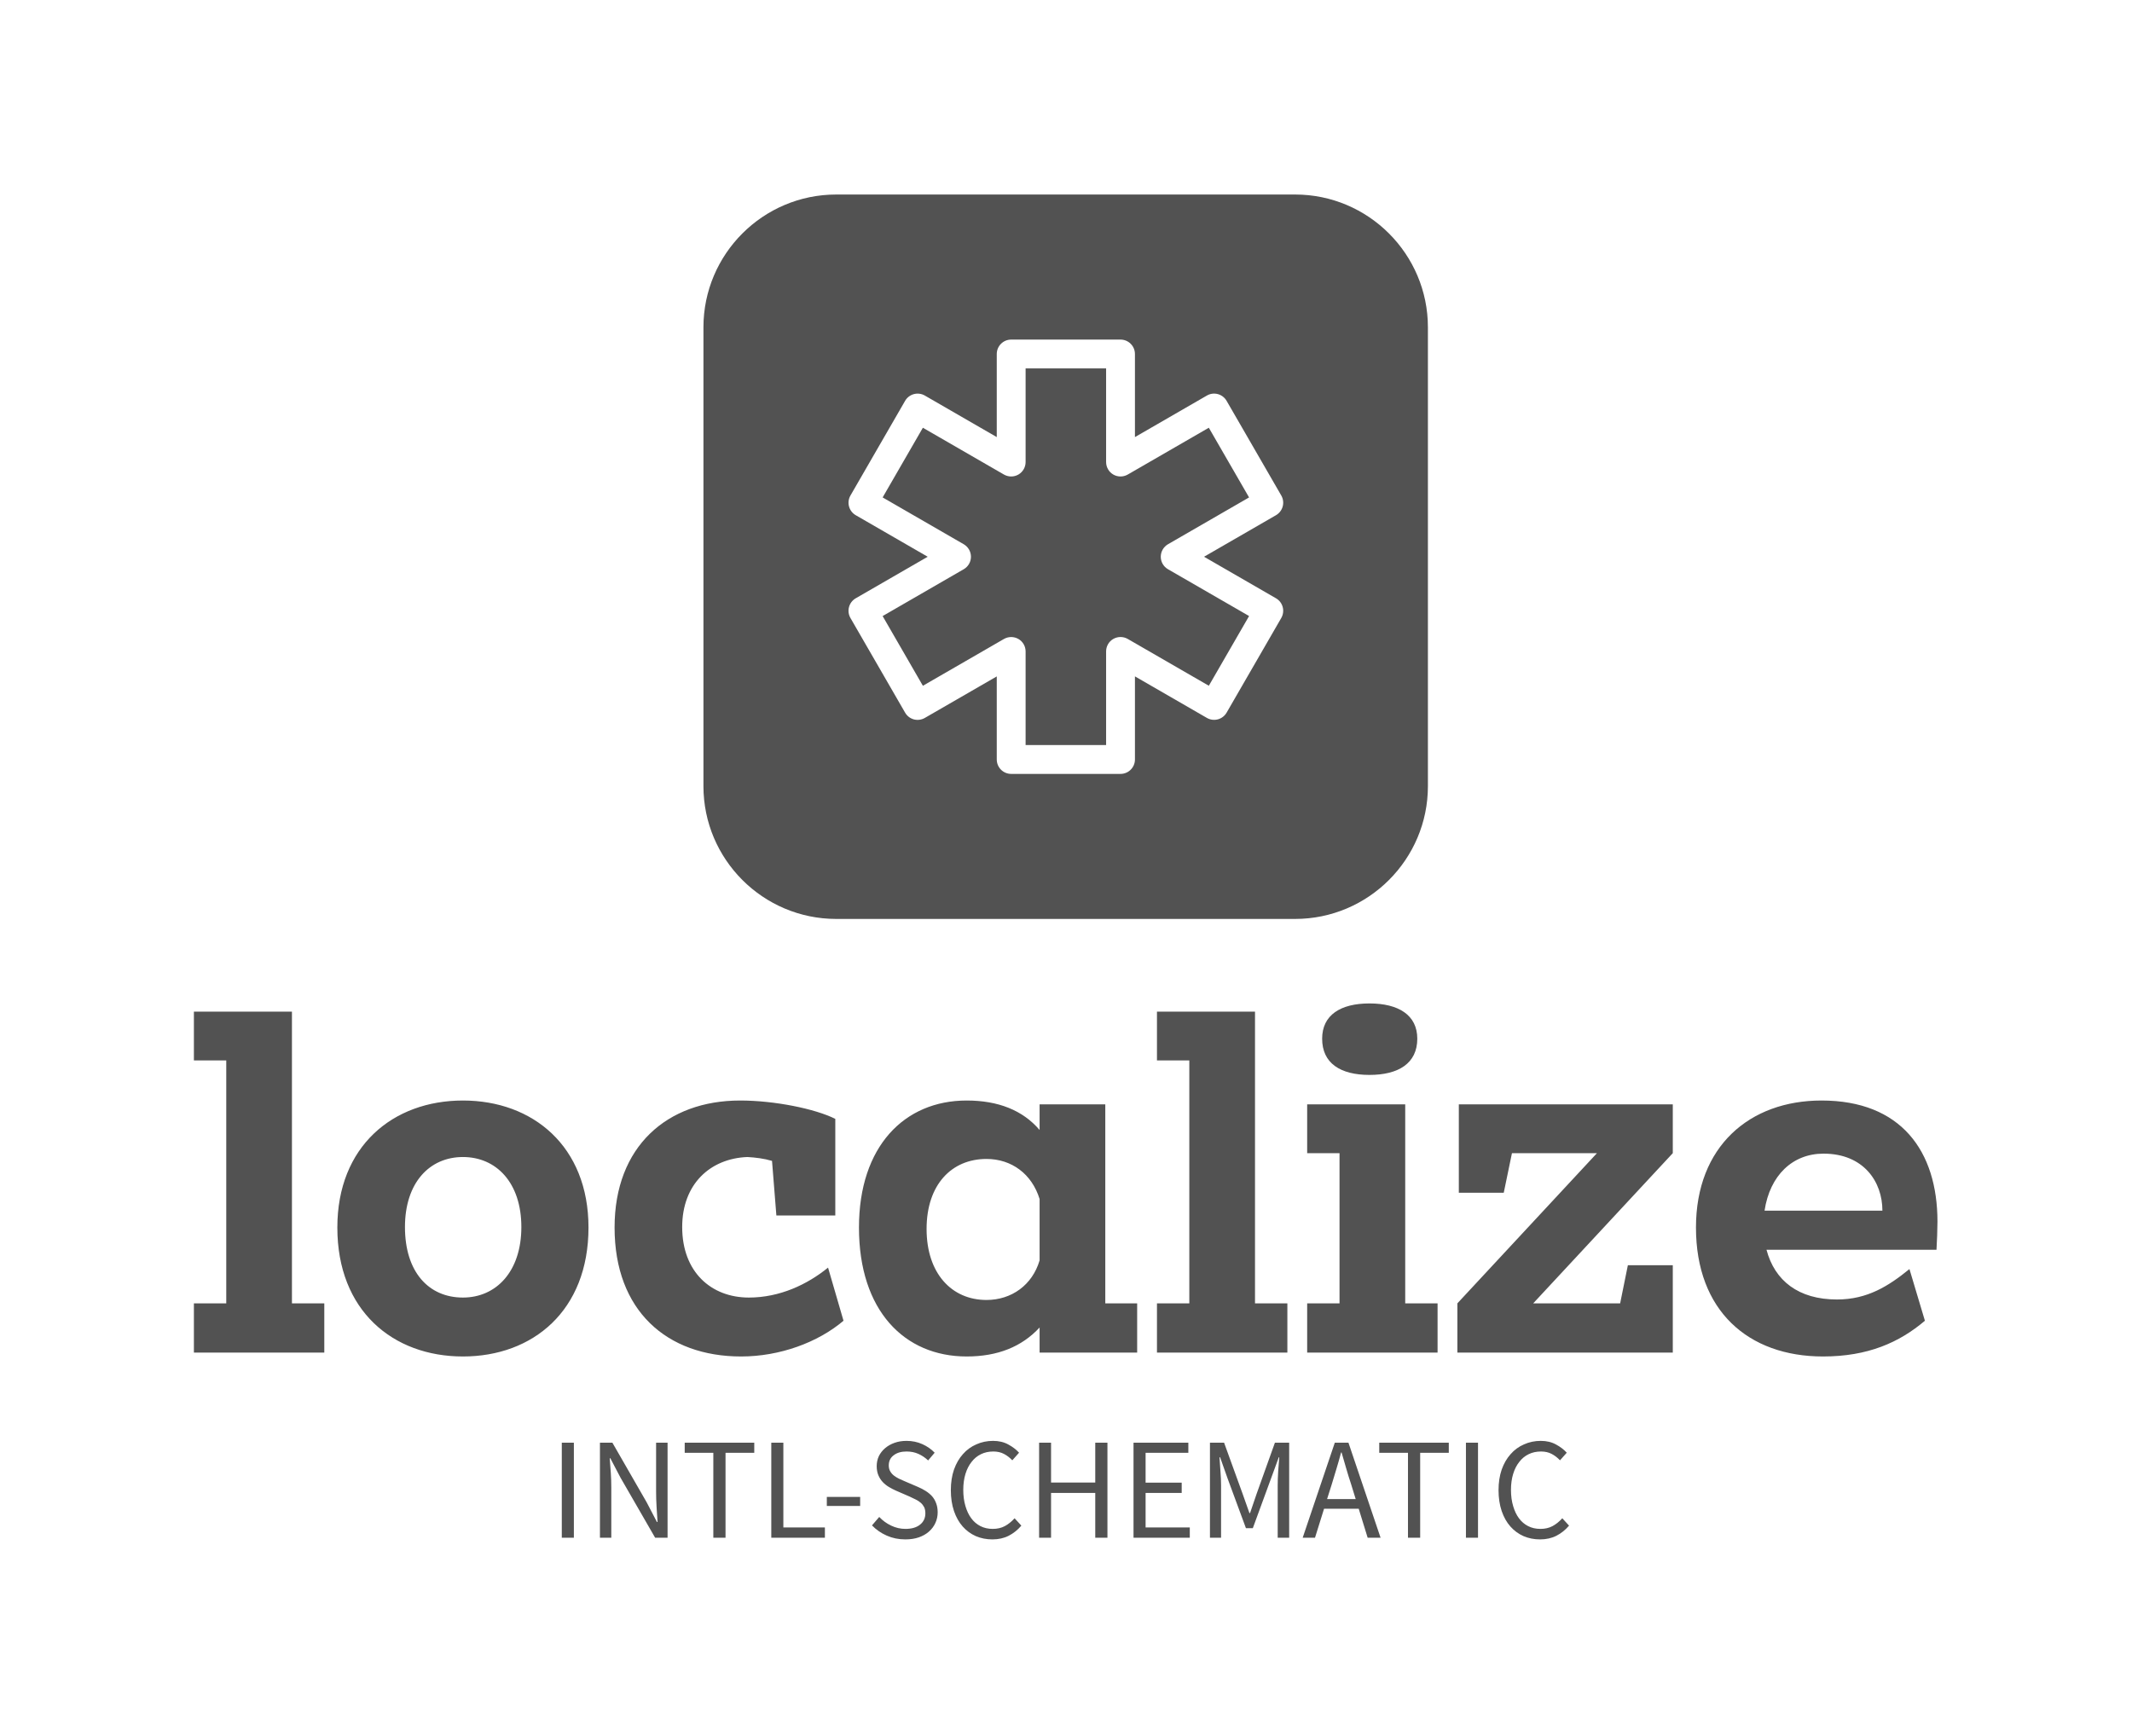
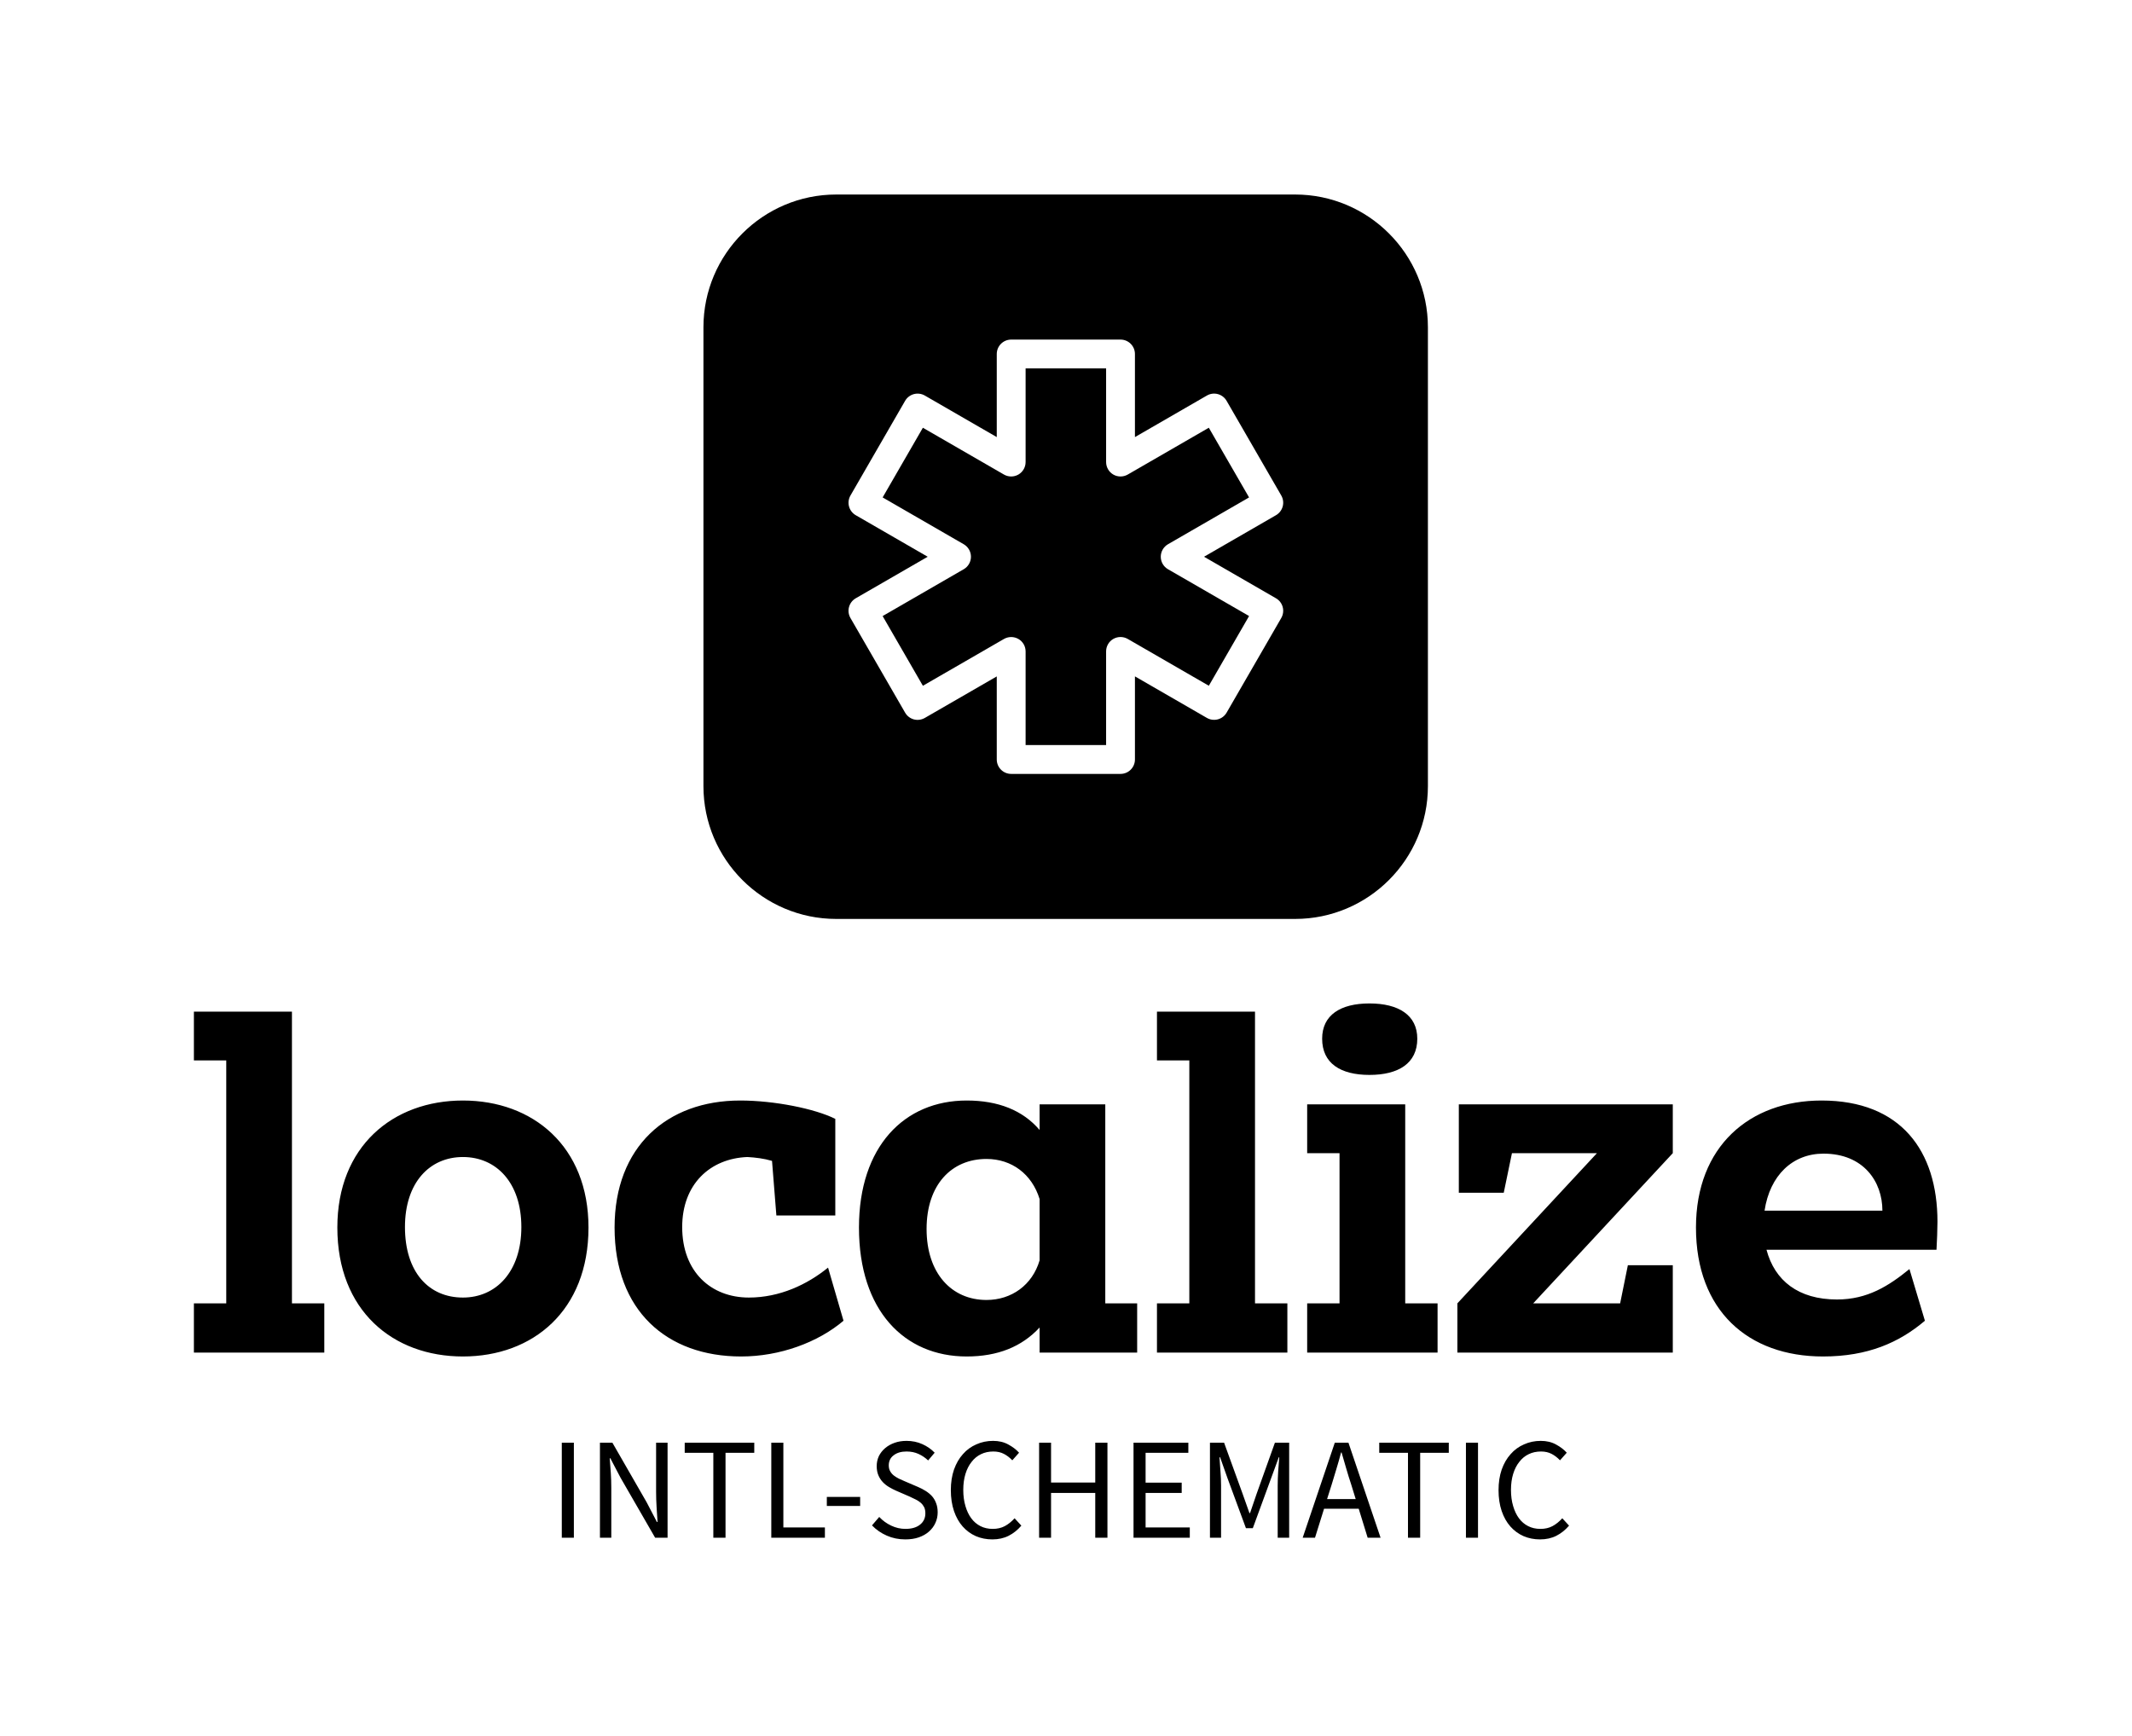
<svg xmlns="http://www.w3.org/2000/svg" width="565" height="460" viewBox="0 0 565 460" fill="none">
-   <path fill-rule="evenodd" clip-rule="evenodd" d="M221.613 51.559H343.215C362.619 51.559 378.41 67.348 378.41 86.757V208.37C378.41 227.779 362.619 243.568 343.215 243.568H221.613C202.206 243.568 186.418 227.779 186.418 208.37V86.757C186.418 67.348 202.206 51.559 221.613 51.559ZM267.973 205.128H296.948C299.06 205.128 300.77 203.416 300.77 201.304V179.277L319.84 190.288C321.67 191.34 324.005 190.715 325.064 188.889L339.547 163.801C340.054 162.917 340.193 161.873 339.928 160.895C339.67 159.917 339.025 159.082 338.15 158.579L319.08 147.568L338.151 136.557C339.026 136.048 339.668 135.213 339.929 134.235C340.194 133.257 340.056 132.213 339.549 131.337L325.058 106.24C324 104.415 321.669 103.782 319.839 104.842L300.769 115.853V93.831C300.769 91.719 299.059 90.009 296.948 90.009H267.973C265.862 90.009 264.152 91.72 264.152 93.831V115.852L245.085 104.841C244.203 104.331 243.157 104.203 242.183 104.461C241.205 104.726 240.371 105.364 239.864 106.24L225.38 131.337C224.324 133.162 224.952 135.497 226.778 136.557L245.849 147.568L226.776 158.579C224.949 159.638 224.323 161.973 225.376 163.799L239.865 188.896C240.373 189.772 241.205 190.417 242.187 190.682C243.161 190.933 244.205 190.797 245.085 190.294L264.152 179.289V201.305C264.152 203.416 265.862 205.128 267.973 205.128ZM293.128 197.483H271.795V172.665C271.795 171.302 271.068 170.038 269.884 169.36C268.701 168.682 267.246 168.682 266.062 169.36L244.573 181.769L233.906 163.29L255.401 150.875C256.583 150.196 257.312 148.933 257.312 147.568C257.312 146.204 256.583 144.941 255.401 144.255L233.908 131.846L244.571 113.375L266.062 125.784C267.246 126.462 268.701 126.462 269.884 125.784C271.069 125.098 271.795 123.836 271.795 122.471V97.653H293.129V122.471C293.129 123.836 293.855 125.098 295.039 125.784C296.22 126.462 297.675 126.462 298.86 125.784L320.349 113.375L331.015 131.846L309.525 144.255C308.345 144.941 307.615 146.204 307.615 147.568C307.615 148.933 308.345 150.196 309.525 150.875L331.019 163.282L320.352 181.761L298.859 169.352C297.675 168.674 296.219 168.674 295.037 169.352C293.853 170.031 293.128 171.294 293.128 172.659V197.483Z" fill="#525252" />
-   <path d="M51.385 281.073H59.96V345.46H51.385V358.517H85.943V345.46H77.368V268.144H51.385V281.073ZM138.165 325.235C138.165 337.012 131.509 343.924 122.678 343.924C113.59 343.924 107.318 337.14 107.318 325.235C107.318 313.459 113.846 306.674 122.678 306.674C131.509 306.674 138.165 313.459 138.165 325.235ZM155.956 325.363C155.956 303.858 141.237 291.698 122.678 291.698C104.119 291.698 89.399 303.858 89.399 325.363C89.399 347.38 104.119 359.541 122.678 359.541C141.237 359.541 155.956 347.38 155.956 325.363ZM196.147 291.698C176.82 291.698 162.868 303.858 162.868 325.363C162.868 347.38 176.692 359.541 196.403 359.541C206.642 359.541 216.754 355.829 223.538 350.069L219.442 335.988C213.938 340.468 206.642 343.924 198.451 343.924C188.467 343.924 180.787 337.14 180.787 325.235C180.787 313.843 188.211 307.058 198.067 306.674C200.243 306.802 202.419 307.058 204.594 307.698L205.746 322.163H221.362V296.562C215.986 293.874 205.234 291.698 196.147 291.698ZM227.634 325.363C227.634 347.38 239.665 359.541 256.176 359.541C264.368 359.541 270.768 356.981 275.504 351.861V358.517H301.359V345.46H292.911V292.722H275.504V299.506C271.024 294.258 264.496 291.698 256.176 291.698C239.665 291.698 227.634 303.858 227.634 325.363ZM245.553 325.747C245.553 313.971 252.209 307.186 261.424 307.186C268.08 307.186 273.456 311.155 275.504 317.811V334.068C273.584 340.596 268.08 344.564 261.424 344.564C252.209 344.564 245.553 337.524 245.553 325.747ZM306.606 281.073H315.182V345.46H306.606V358.517H341.165V345.46H332.589V268.144H306.606V281.073ZM346.413 292.722V305.65H354.988V345.46H346.413V358.517H380.971V345.46H372.396V292.722H346.413ZM350.381 275.313C350.381 281.841 355.244 284.913 362.924 284.913C370.604 284.913 375.595 281.841 375.595 275.313C375.595 269.04 370.604 265.968 362.924 265.968C355.244 265.968 350.381 269.04 350.381 275.313ZM443.305 358.517V335.348H431.401L429.353 345.46H406.314L443.305 305.65V292.722H386.603V316.147H398.507L400.682 305.65H423.21L386.219 345.46V358.517H443.305ZM449.448 325.363C449.448 347.38 463.272 359.541 483.111 359.541C495.015 359.541 503.334 355.829 510.118 350.069L506.022 336.372C500.518 340.852 494.887 344.436 486.823 344.436C476.583 344.436 470.312 339.444 468.136 331.252H513.19C513.318 329.331 513.446 325.491 513.446 323.827C513.446 305.01 503.718 291.698 482.727 291.698C463.656 291.698 449.448 303.858 449.448 325.363ZM467.624 320.883C469.032 311.539 475.047 305.778 483.239 305.778C493.863 305.778 498.854 313.203 498.854 320.883H467.624Z" fill="#525252" />
-   <path d="M148.881 407.577V382.392H152.081V407.577H148.881ZM158.992 407.577V382.392H162.288L171.376 398.2L174.096 403.417H174.256C174.192 402.137 174.106 400.814 174 399.449C173.914 398.083 173.872 396.739 173.872 395.416V382.392H176.912V407.577H173.616L164.464 391.704L161.744 386.52H161.584C161.691 387.8 161.787 389.101 161.872 390.424C161.958 391.747 162 393.07 162 394.392V407.577H158.992ZM189.039 407.577V385.08H181.456V382.392H199.887V385.08H192.271V407.577H189.039ZM204.399 407.577V382.392H207.598V404.857H218.606V407.577H204.399ZM219.118 399.161V396.76H227.95V399.161H219.118ZM231.085 404.313L233.005 402.073C233.901 403.033 234.957 403.801 236.173 404.377C237.389 404.953 238.648 405.241 239.949 405.241C241.613 405.241 242.914 404.857 243.853 404.089C244.77 403.342 245.229 402.35 245.229 401.113C245.229 400.473 245.122 399.929 244.909 399.481C244.674 399.032 244.376 398.648 244.013 398.328C243.65 398.008 243.213 397.72 242.701 397.464C242.189 397.208 241.634 396.942 241.037 396.664L237.421 395.096C236.845 394.84 236.248 394.531 235.629 394.168C235.011 393.806 234.456 393.368 233.965 392.856C233.475 392.344 233.08 391.736 232.781 391.032C232.483 390.328 232.333 389.517 232.333 388.6C232.333 387.661 232.525 386.776 232.909 385.944C233.315 385.133 233.869 384.429 234.573 383.832C235.277 383.234 236.109 382.765 237.069 382.424C238.029 382.082 239.085 381.912 240.237 381.912C241.752 381.912 243.149 382.2 244.429 382.776C245.709 383.352 246.797 384.109 247.693 385.048L245.965 387.096C245.197 386.371 244.344 385.794 243.405 385.368C242.466 384.941 241.41 384.728 240.237 384.728C238.829 384.728 237.699 385.058 236.845 385.72C235.971 386.36 235.533 387.256 235.533 388.408C235.533 389.027 235.661 389.549 235.917 389.976C236.152 390.403 236.472 390.776 236.877 391.096C237.304 391.416 237.752 391.693 238.221 391.928C238.712 392.163 239.213 392.387 239.725 392.6L243.309 394.136C244.013 394.435 244.685 394.787 245.325 395.192C245.965 395.598 246.519 396.056 246.989 396.568C247.458 397.102 247.821 397.72 248.077 398.424C248.354 399.129 248.493 399.939 248.493 400.857C248.493 401.859 248.29 402.798 247.885 403.673C247.501 404.526 246.935 405.283 246.189 405.945C245.442 406.606 244.546 407.118 243.501 407.481C242.456 407.844 241.261 408.025 239.917 408.025C238.146 408.025 236.515 407.694 235.021 407.033C233.507 406.372 232.195 405.465 231.085 404.313ZM251.981 394.968C251.981 392.963 252.258 391.149 252.813 389.528C253.389 387.907 254.178 386.541 255.18 385.432C256.162 384.301 257.346 383.437 258.732 382.84C260.098 382.221 261.58 381.912 263.18 381.912C264.716 381.912 266.06 382.232 267.212 382.872C268.364 383.49 269.313 384.216 270.06 385.048L268.268 387.064C267.607 386.36 266.871 385.794 266.06 385.368C265.249 384.941 264.311 384.728 263.244 384.728C262.028 384.728 260.94 384.962 259.98 385.432C258.999 385.901 258.167 386.584 257.484 387.48C256.78 388.355 256.236 389.421 255.852 390.68C255.468 391.939 255.276 393.347 255.276 394.904C255.276 396.483 255.468 397.912 255.852 399.193C256.215 400.451 256.727 401.529 257.388 402.425C258.05 403.321 258.86 404.014 259.82 404.505C260.78 404.995 261.868 405.241 263.084 405.241C264.3 405.241 265.367 404.995 266.284 404.505C267.201 404.014 268.065 403.321 268.876 402.425L270.668 404.377C269.687 405.529 268.567 406.425 267.308 407.065C266.049 407.705 264.609 408.025 262.988 408.025C261.41 408.025 259.948 407.737 258.604 407.161C257.26 406.564 256.098 405.71 255.116 404.601C254.135 403.491 253.367 402.126 252.813 400.505C252.258 398.862 251.981 397.016 251.981 394.968ZM275.372 407.577V382.392H278.539V392.952H290.251V382.392H293.483V407.577H290.251V395.704H278.539V407.577H275.372ZM300.395 407.577V382.392H314.922V385.08H303.594V392.984H313.162V395.704H303.594V404.857H315.306V407.577H300.395ZM320.65 407.577V382.392H324.394L329.289 395.896L331.113 401.049H331.273L333.033 395.896L337.865 382.392H341.641V407.577H338.601V393.72C338.601 392.59 338.644 391.341 338.729 389.976C338.836 388.632 338.932 387.395 339.017 386.264H338.889L336.841 391.864L332.009 405.049H330.185L325.322 391.864L323.338 386.264H323.178C323.242 387.395 323.327 388.632 323.434 389.976C323.54 391.341 323.594 392.59 323.594 393.72V407.577H320.65ZM351.688 397.336H359.272L358.088 393.496C357.619 392.088 357.182 390.68 356.776 389.272C356.371 387.885 355.955 386.456 355.528 384.984H355.4C355.016 386.456 354.611 387.885 354.184 389.272C353.779 390.68 353.352 392.088 352.904 393.496L351.688 397.336ZM362.44 407.577L360.072 399.897H350.888L348.489 407.577H345.225L353.736 382.392H357.352L365.864 407.577H362.44ZM373.128 407.577V385.08H365.512V382.392H383.943V385.08H376.359V407.577H373.128ZM388.487 407.577V382.392H391.687V407.577H388.487ZM397.127 394.968C397.127 392.963 397.404 391.149 397.959 389.528C398.534 387.907 399.324 386.541 400.326 385.432C401.308 384.301 402.492 383.437 403.878 382.84C405.244 382.221 406.726 381.912 408.326 381.912C409.862 381.912 411.206 382.232 412.358 382.872C413.51 383.49 414.459 384.216 415.206 385.048L413.414 387.064C412.753 386.36 412.017 385.794 411.206 385.368C410.395 384.941 409.457 384.728 408.39 384.728C407.174 384.728 406.086 384.962 405.126 385.432C404.145 385.901 403.313 386.584 402.63 387.48C401.926 388.355 401.382 389.421 400.998 390.68C400.614 391.939 400.422 393.347 400.422 394.904C400.422 396.483 400.614 397.912 400.998 399.193C401.361 400.451 401.873 401.529 402.534 402.425C403.196 403.321 404.006 404.014 404.966 404.505C405.926 404.995 407.014 405.241 408.23 405.241C409.446 405.241 410.513 404.995 411.43 404.505C412.347 404.014 413.211 403.321 414.022 402.425L415.814 404.377C414.832 405.529 413.713 406.425 412.454 407.065C411.195 407.705 409.755 408.025 408.134 408.025C406.555 408.025 405.094 407.737 403.75 407.161C402.406 406.564 401.244 405.71 400.262 404.601C399.281 403.491 398.513 402.126 397.959 400.505C397.404 398.862 397.127 397.016 397.127 394.968Z" fill="#525252" />
+   <path fill-rule="evenodd" clip-rule="evenodd" d="M221.613 51.559H343.215C362.619 51.559 378.41 67.348 378.41 86.757V208.37C378.41 227.779 362.619 243.568 343.215 243.568H221.613C202.206 243.568 186.418 227.779 186.418 208.37V86.757C186.418 67.348 202.206 51.559 221.613 51.559ZM267.973 205.128H296.948C299.06 205.128 300.77 203.416 300.77 201.304V179.277L319.84 190.288C321.67 191.34 324.005 190.715 325.064 188.889L339.547 163.801C340.054 162.917 340.193 161.873 339.928 160.895C339.67 159.917 339.025 159.082 338.15 158.579L319.08 147.568L338.151 136.557C339.026 136.048 339.668 135.213 339.929 134.235C340.194 133.257 340.056 132.213 339.549 131.337L325.058 106.24C324 104.415 321.669 103.782 319.839 104.842L300.769 115.853V93.831C300.769 91.719 299.059 90.009 296.948 90.009H267.973C265.862 90.009 264.152 91.72 264.152 93.831V115.852L245.085 104.841C244.203 104.331 243.157 104.203 242.183 104.461C241.205 104.726 240.371 105.364 239.864 106.24L225.38 131.337C224.324 133.162 224.952 135.497 226.778 136.557L245.849 147.568L226.776 158.579C224.949 159.638 224.323 161.973 225.376 163.799L239.865 188.896C240.373 189.772 241.205 190.417 242.187 190.682C243.161 190.933 244.205 190.797 245.085 190.294L264.152 179.289V201.305C264.152 203.416 265.862 205.128 267.973 205.128ZM293.128 197.483H271.795V172.665C271.795 171.302 271.068 170.038 269.884 169.36C268.701 168.682 267.246 168.682 266.062 169.36L244.573 181.769L233.906 163.29L255.401 150.875C256.583 150.196 257.312 148.933 257.312 147.568C257.312 146.204 256.583 144.941 255.401 144.255L233.908 131.846L244.571 113.375L266.062 125.784C267.246 126.462 268.701 126.462 269.884 125.784C271.069 125.098 271.795 123.836 271.795 122.471V97.653H293.129V122.471C293.129 123.836 293.855 125.098 295.039 125.784C296.22 126.462 297.675 126.462 298.86 125.784L320.349 113.375L331.015 131.846L309.525 144.255C308.345 144.941 307.615 146.204 307.615 147.568C307.615 148.933 308.345 150.196 309.525 150.875L331.019 163.282L320.352 181.761L298.859 169.352C297.675 168.674 296.219 168.674 295.037 169.352C293.853 170.031 293.128 171.294 293.128 172.659V197.483Z" fill="black" />
+   <path d="M51.385 281.073H59.96V345.46H51.385V358.517H85.943V345.46H77.368V268.144H51.385V281.073ZM138.165 325.235C138.165 337.012 131.509 343.924 122.678 343.924C113.59 343.924 107.318 337.14 107.318 325.235C107.318 313.459 113.846 306.674 122.678 306.674C131.509 306.674 138.165 313.459 138.165 325.235ZM155.956 325.363C155.956 303.858 141.237 291.698 122.678 291.698C104.119 291.698 89.399 303.858 89.399 325.363C89.399 347.38 104.119 359.541 122.678 359.541C141.237 359.541 155.956 347.38 155.956 325.363ZM196.147 291.698C176.82 291.698 162.868 303.858 162.868 325.363C162.868 347.38 176.692 359.541 196.403 359.541C206.642 359.541 216.754 355.829 223.538 350.069L219.442 335.988C213.938 340.468 206.642 343.924 198.451 343.924C188.467 343.924 180.787 337.14 180.787 325.235C180.787 313.843 188.211 307.058 198.067 306.674C200.243 306.802 202.419 307.058 204.594 307.698L205.746 322.163H221.362V296.562C215.986 293.874 205.234 291.698 196.147 291.698ZM227.634 325.363C227.634 347.38 239.665 359.541 256.176 359.541C264.368 359.541 270.768 356.981 275.504 351.861V358.517H301.359V345.46H292.911V292.722H275.504V299.506C271.024 294.258 264.496 291.698 256.176 291.698C239.665 291.698 227.634 303.858 227.634 325.363ZM245.553 325.747C245.553 313.971 252.209 307.186 261.424 307.186C268.08 307.186 273.456 311.155 275.504 317.811V334.068C273.584 340.596 268.08 344.564 261.424 344.564C252.209 344.564 245.553 337.524 245.553 325.747ZM306.606 281.073H315.182V345.46H306.606V358.517H341.165V345.46H332.589V268.144H306.606V281.073ZM346.413 292.722V305.65H354.988V345.46H346.413V358.517H380.971V345.46H372.396V292.722H346.413ZM350.381 275.313C350.381 281.841 355.244 284.913 362.924 284.913C370.604 284.913 375.595 281.841 375.595 275.313C375.595 269.04 370.604 265.968 362.924 265.968C355.244 265.968 350.381 269.04 350.381 275.313ZM443.305 358.517V335.348H431.401L429.353 345.46H406.314L443.305 305.65V292.722H386.603V316.147H398.507L400.682 305.65H423.21L386.219 345.46V358.517H443.305ZM449.448 325.363C449.448 347.38 463.272 359.541 483.111 359.541C495.015 359.541 503.334 355.829 510.118 350.069L506.022 336.372C500.518 340.852 494.887 344.436 486.823 344.436C476.583 344.436 470.312 339.444 468.136 331.252H513.19C513.318 329.331 513.446 325.491 513.446 323.827C513.446 305.01 503.718 291.698 482.727 291.698C463.656 291.698 449.448 303.858 449.448 325.363ZM467.624 320.883C469.032 311.539 475.047 305.778 483.239 305.778C493.863 305.778 498.854 313.203 498.854 320.883H467.624Z" fill="black" />
+   <path d="M148.881 407.577V382.392H152.081V407.577H148.881ZM158.992 407.577V382.392H162.288L171.376 398.2L174.096 403.417H174.256C174.192 402.137 174.106 400.814 174 399.449C173.914 398.083 173.872 396.739 173.872 395.416V382.392H176.912V407.577H173.616L164.464 391.704L161.744 386.52H161.584C161.691 387.8 161.787 389.101 161.872 390.424C161.958 391.747 162 393.07 162 394.392V407.577H158.992ZM189.039 407.577V385.08H181.456V382.392H199.887V385.08H192.271V407.577H189.039ZM204.399 407.577V382.392H207.598V404.857H218.606V407.577H204.399ZM219.118 399.161V396.76H227.95V399.161H219.118ZM231.085 404.313L233.005 402.073C233.901 403.033 234.957 403.801 236.173 404.377C237.389 404.953 238.648 405.241 239.949 405.241C241.613 405.241 242.914 404.857 243.853 404.089C244.77 403.342 245.229 402.35 245.229 401.113C245.229 400.473 245.122 399.929 244.909 399.481C244.674 399.032 244.376 398.648 244.013 398.328C243.65 398.008 243.213 397.72 242.701 397.464C242.189 397.208 241.634 396.942 241.037 396.664L237.421 395.096C236.845 394.84 236.248 394.531 235.629 394.168C235.011 393.806 234.456 393.368 233.965 392.856C233.475 392.344 233.08 391.736 232.781 391.032C232.483 390.328 232.333 389.517 232.333 388.6C232.333 387.661 232.525 386.776 232.909 385.944C233.315 385.133 233.869 384.429 234.573 383.832C235.277 383.234 236.109 382.765 237.069 382.424C238.029 382.082 239.085 381.912 240.237 381.912C241.752 381.912 243.149 382.2 244.429 382.776C245.709 383.352 246.797 384.109 247.693 385.048L245.965 387.096C245.197 386.371 244.344 385.794 243.405 385.368C242.466 384.941 241.41 384.728 240.237 384.728C238.829 384.728 237.699 385.058 236.845 385.72C235.971 386.36 235.533 387.256 235.533 388.408C235.533 389.027 235.661 389.549 235.917 389.976C236.152 390.403 236.472 390.776 236.877 391.096C237.304 391.416 237.752 391.693 238.221 391.928C238.712 392.163 239.213 392.387 239.725 392.6L243.309 394.136C244.013 394.435 244.685 394.787 245.325 395.192C245.965 395.598 246.519 396.056 246.989 396.568C247.458 397.102 247.821 397.72 248.077 398.424C248.354 399.129 248.493 399.939 248.493 400.857C248.493 401.859 248.29 402.798 247.885 403.673C247.501 404.526 246.935 405.283 246.189 405.945C245.442 406.606 244.546 407.118 243.501 407.481C242.456 407.844 241.261 408.025 239.917 408.025C238.146 408.025 236.515 407.694 235.021 407.033C233.507 406.372 232.195 405.465 231.085 404.313ZM251.981 394.968C251.981 392.963 252.258 391.149 252.813 389.528C253.389 387.907 254.178 386.541 255.18 385.432C256.162 384.301 257.346 383.437 258.732 382.84C260.098 382.221 261.58 381.912 263.18 381.912C264.716 381.912 266.06 382.232 267.212 382.872C268.364 383.49 269.313 384.216 270.06 385.048L268.268 387.064C267.607 386.36 266.871 385.794 266.06 385.368C265.249 384.941 264.311 384.728 263.244 384.728C262.028 384.728 260.94 384.962 259.98 385.432C258.999 385.901 258.167 386.584 257.484 387.48C256.78 388.355 256.236 389.421 255.852 390.68C255.468 391.939 255.276 393.347 255.276 394.904C255.276 396.483 255.468 397.912 255.852 399.193C256.215 400.451 256.727 401.529 257.388 402.425C258.05 403.321 258.86 404.014 259.82 404.505C260.78 404.995 261.868 405.241 263.084 405.241C264.3 405.241 265.367 404.995 266.284 404.505C267.201 404.014 268.065 403.321 268.876 402.425L270.668 404.377C269.687 405.529 268.567 406.425 267.308 407.065C266.049 407.705 264.609 408.025 262.988 408.025C261.41 408.025 259.948 407.737 258.604 407.161C257.26 406.564 256.098 405.71 255.116 404.601C254.135 403.491 253.367 402.126 252.813 400.505C252.258 398.862 251.981 397.016 251.981 394.968ZM275.372 407.577V382.392H278.539V392.952H290.251V382.392H293.483V407.577H290.251V395.704H278.539V407.577H275.372ZM300.395 407.577V382.392H314.922V385.08H303.594V392.984H313.162V395.704H303.594V404.857H315.306V407.577H300.395ZM320.65 407.577V382.392H324.394L329.289 395.896L331.113 401.049H331.273L333.033 395.896L337.865 382.392H341.641V407.577H338.601V393.72C338.601 392.59 338.644 391.341 338.729 389.976C338.836 388.632 338.932 387.395 339.017 386.264H338.889L336.841 391.864L332.009 405.049H330.185L325.322 391.864L323.338 386.264H323.178C323.242 387.395 323.327 388.632 323.434 389.976C323.54 391.341 323.594 392.59 323.594 393.72V407.577H320.65ZM351.688 397.336H359.272L358.088 393.496C357.619 392.088 357.182 390.68 356.776 389.272C356.371 387.885 355.955 386.456 355.528 384.984H355.4C355.016 386.456 354.611 387.885 354.184 389.272C353.779 390.68 353.352 392.088 352.904 393.496L351.688 397.336ZM362.44 407.577L360.072 399.897H350.888L348.489 407.577H345.225L353.736 382.392H357.352L365.864 407.577H362.44ZM373.128 407.577V385.08H365.512V382.392H383.943V385.08H376.359V407.577H373.128ZM388.487 407.577V382.392H391.687V407.577H388.487ZM397.127 394.968C397.127 392.963 397.404 391.149 397.959 389.528C398.534 387.907 399.324 386.541 400.326 385.432C401.308 384.301 402.492 383.437 403.878 382.84C405.244 382.221 406.726 381.912 408.326 381.912C409.862 381.912 411.206 382.232 412.358 382.872C413.51 383.49 414.459 384.216 415.206 385.048L413.414 387.064C412.753 386.36 412.017 385.794 411.206 385.368C410.395 384.941 409.457 384.728 408.39 384.728C407.174 384.728 406.086 384.962 405.126 385.432C404.145 385.901 403.313 386.584 402.63 387.48C401.926 388.355 401.382 389.421 400.998 390.68C400.614 391.939 400.422 393.347 400.422 394.904C400.422 396.483 400.614 397.912 400.998 399.193C401.361 400.451 401.873 401.529 402.534 402.425C403.196 403.321 404.006 404.014 404.966 404.505C405.926 404.995 407.014 405.241 408.23 405.241C409.446 405.241 410.513 404.995 411.43 404.505C412.347 404.014 413.211 403.321 414.022 402.425L415.814 404.377C414.832 405.529 413.713 406.425 412.454 407.065C411.195 407.705 409.755 408.025 408.134 408.025C406.555 408.025 405.094 407.737 403.75 407.161C402.406 406.564 401.244 405.71 400.262 404.601C399.281 403.491 398.513 402.126 397.959 400.505C397.404 398.862 397.127 397.016 397.127 394.968Z" fill="black" />
</svg>
